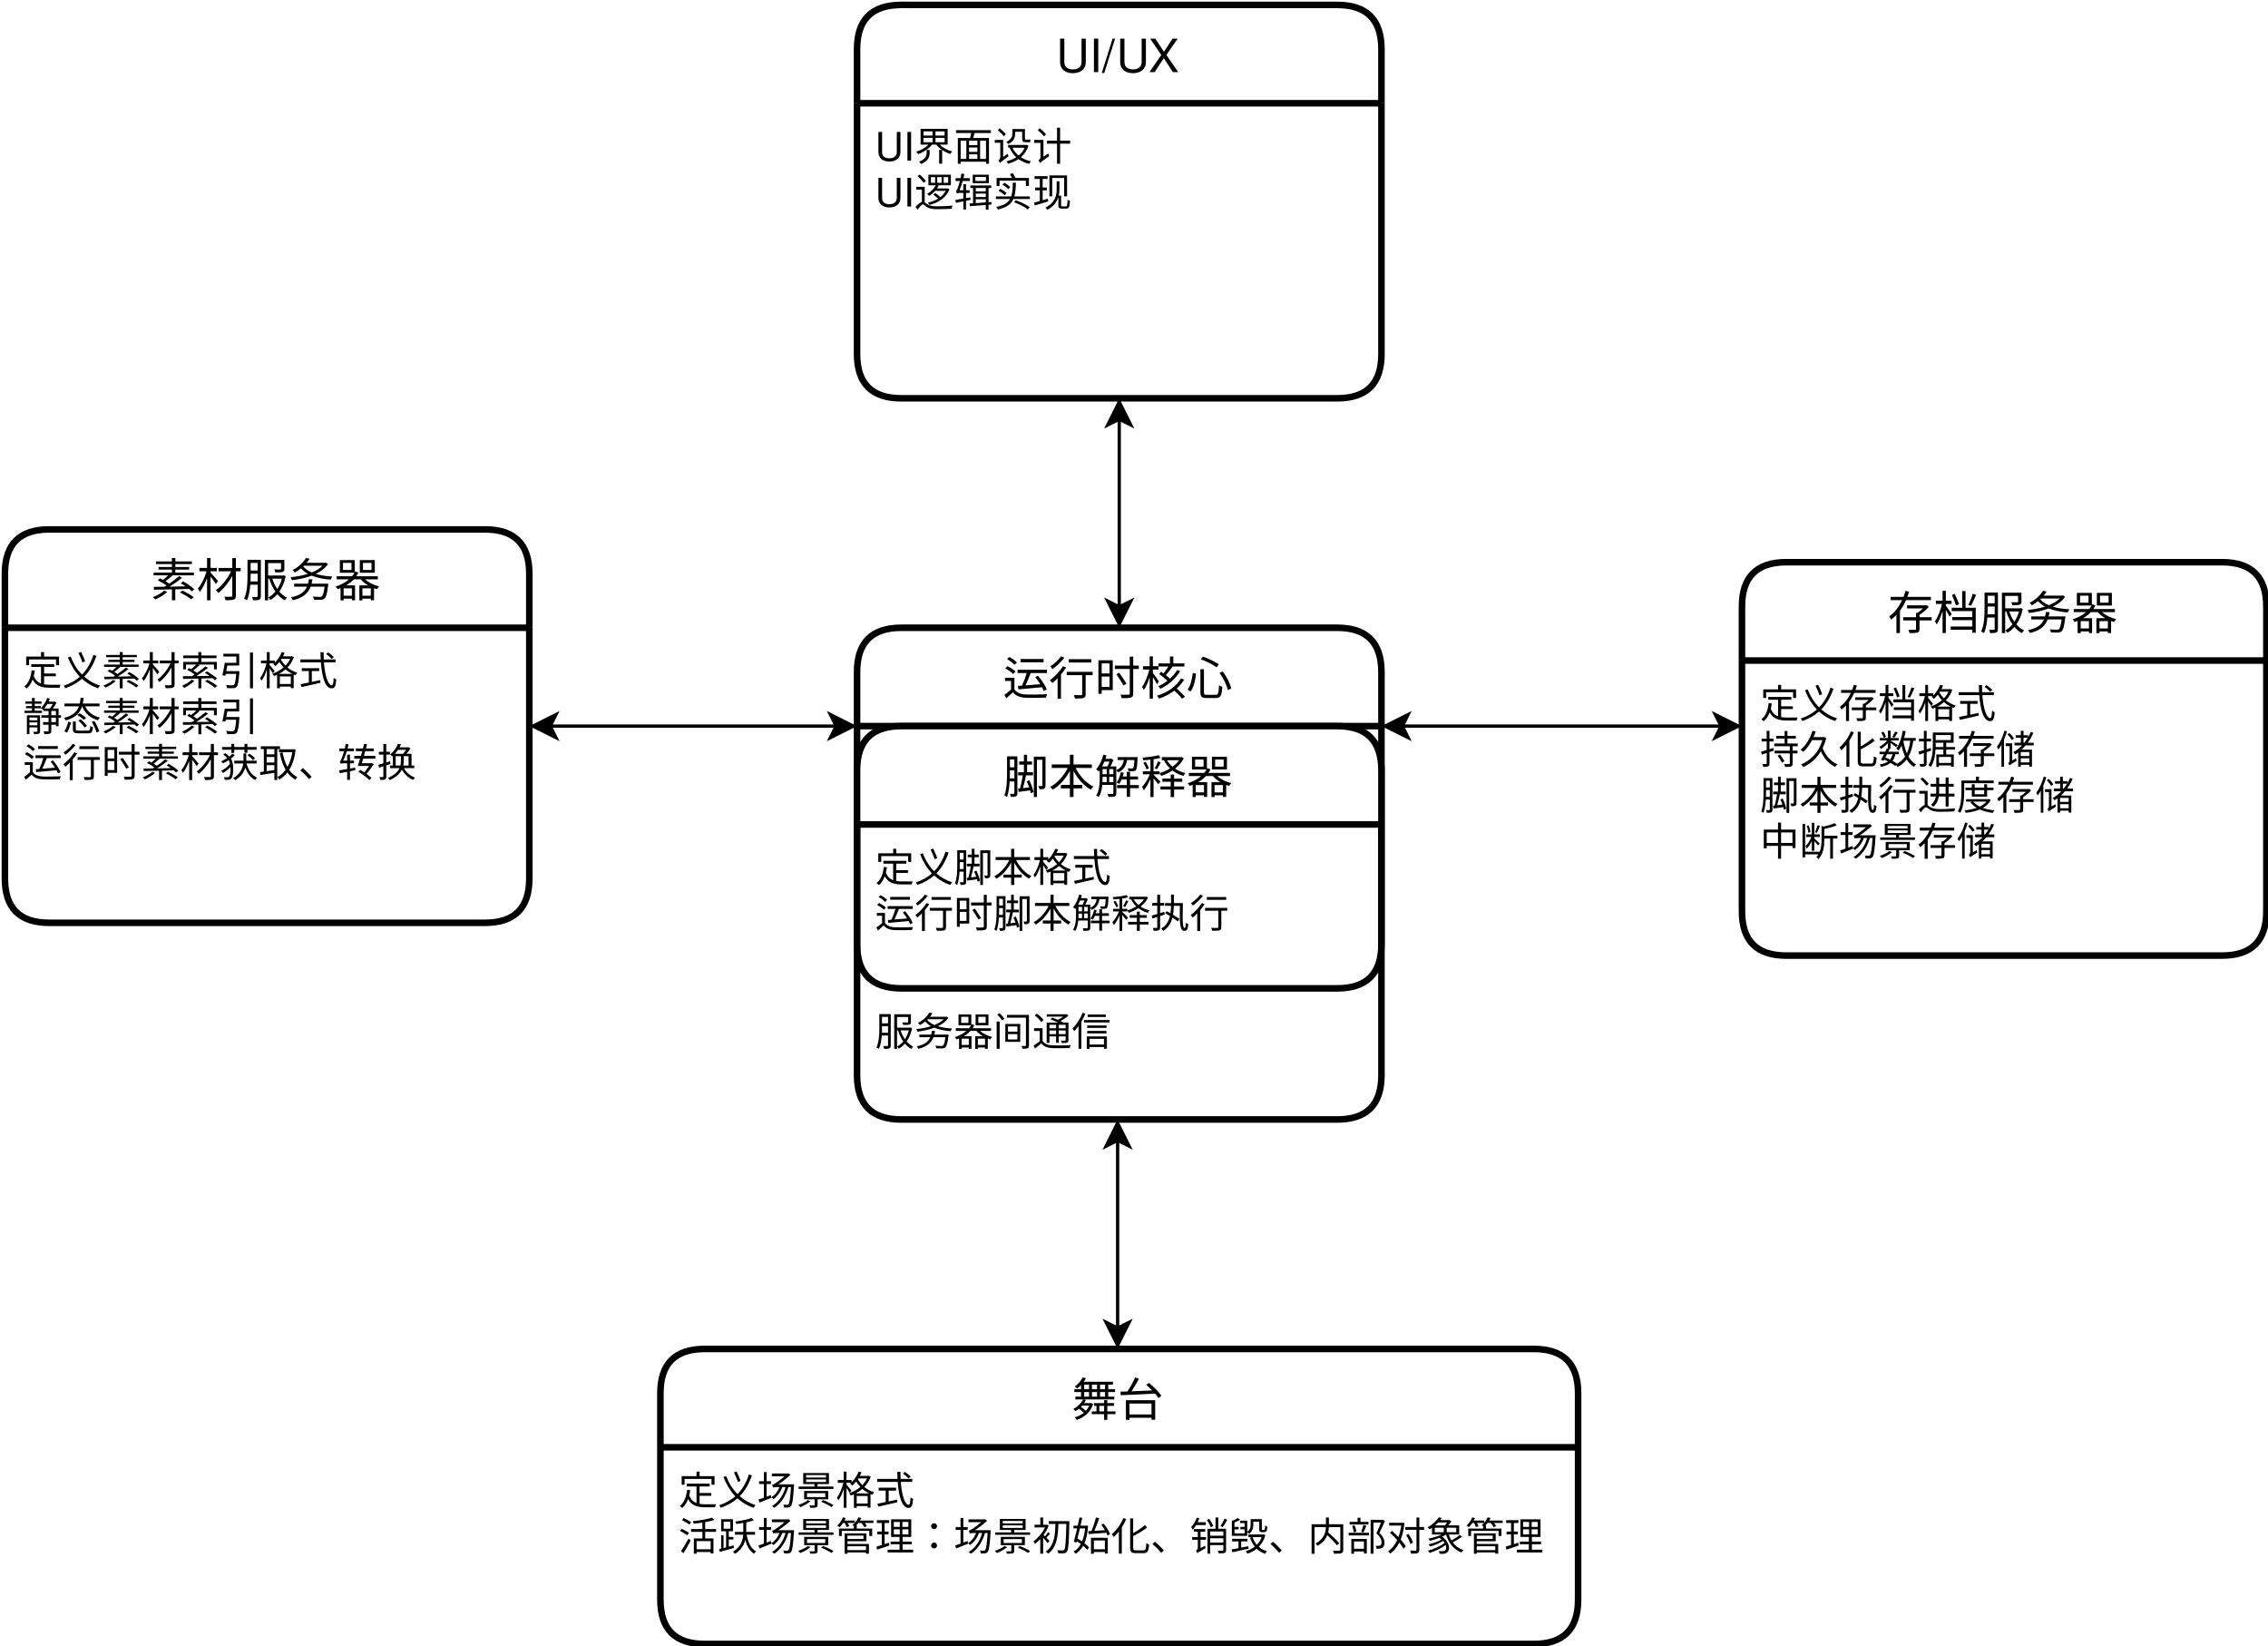
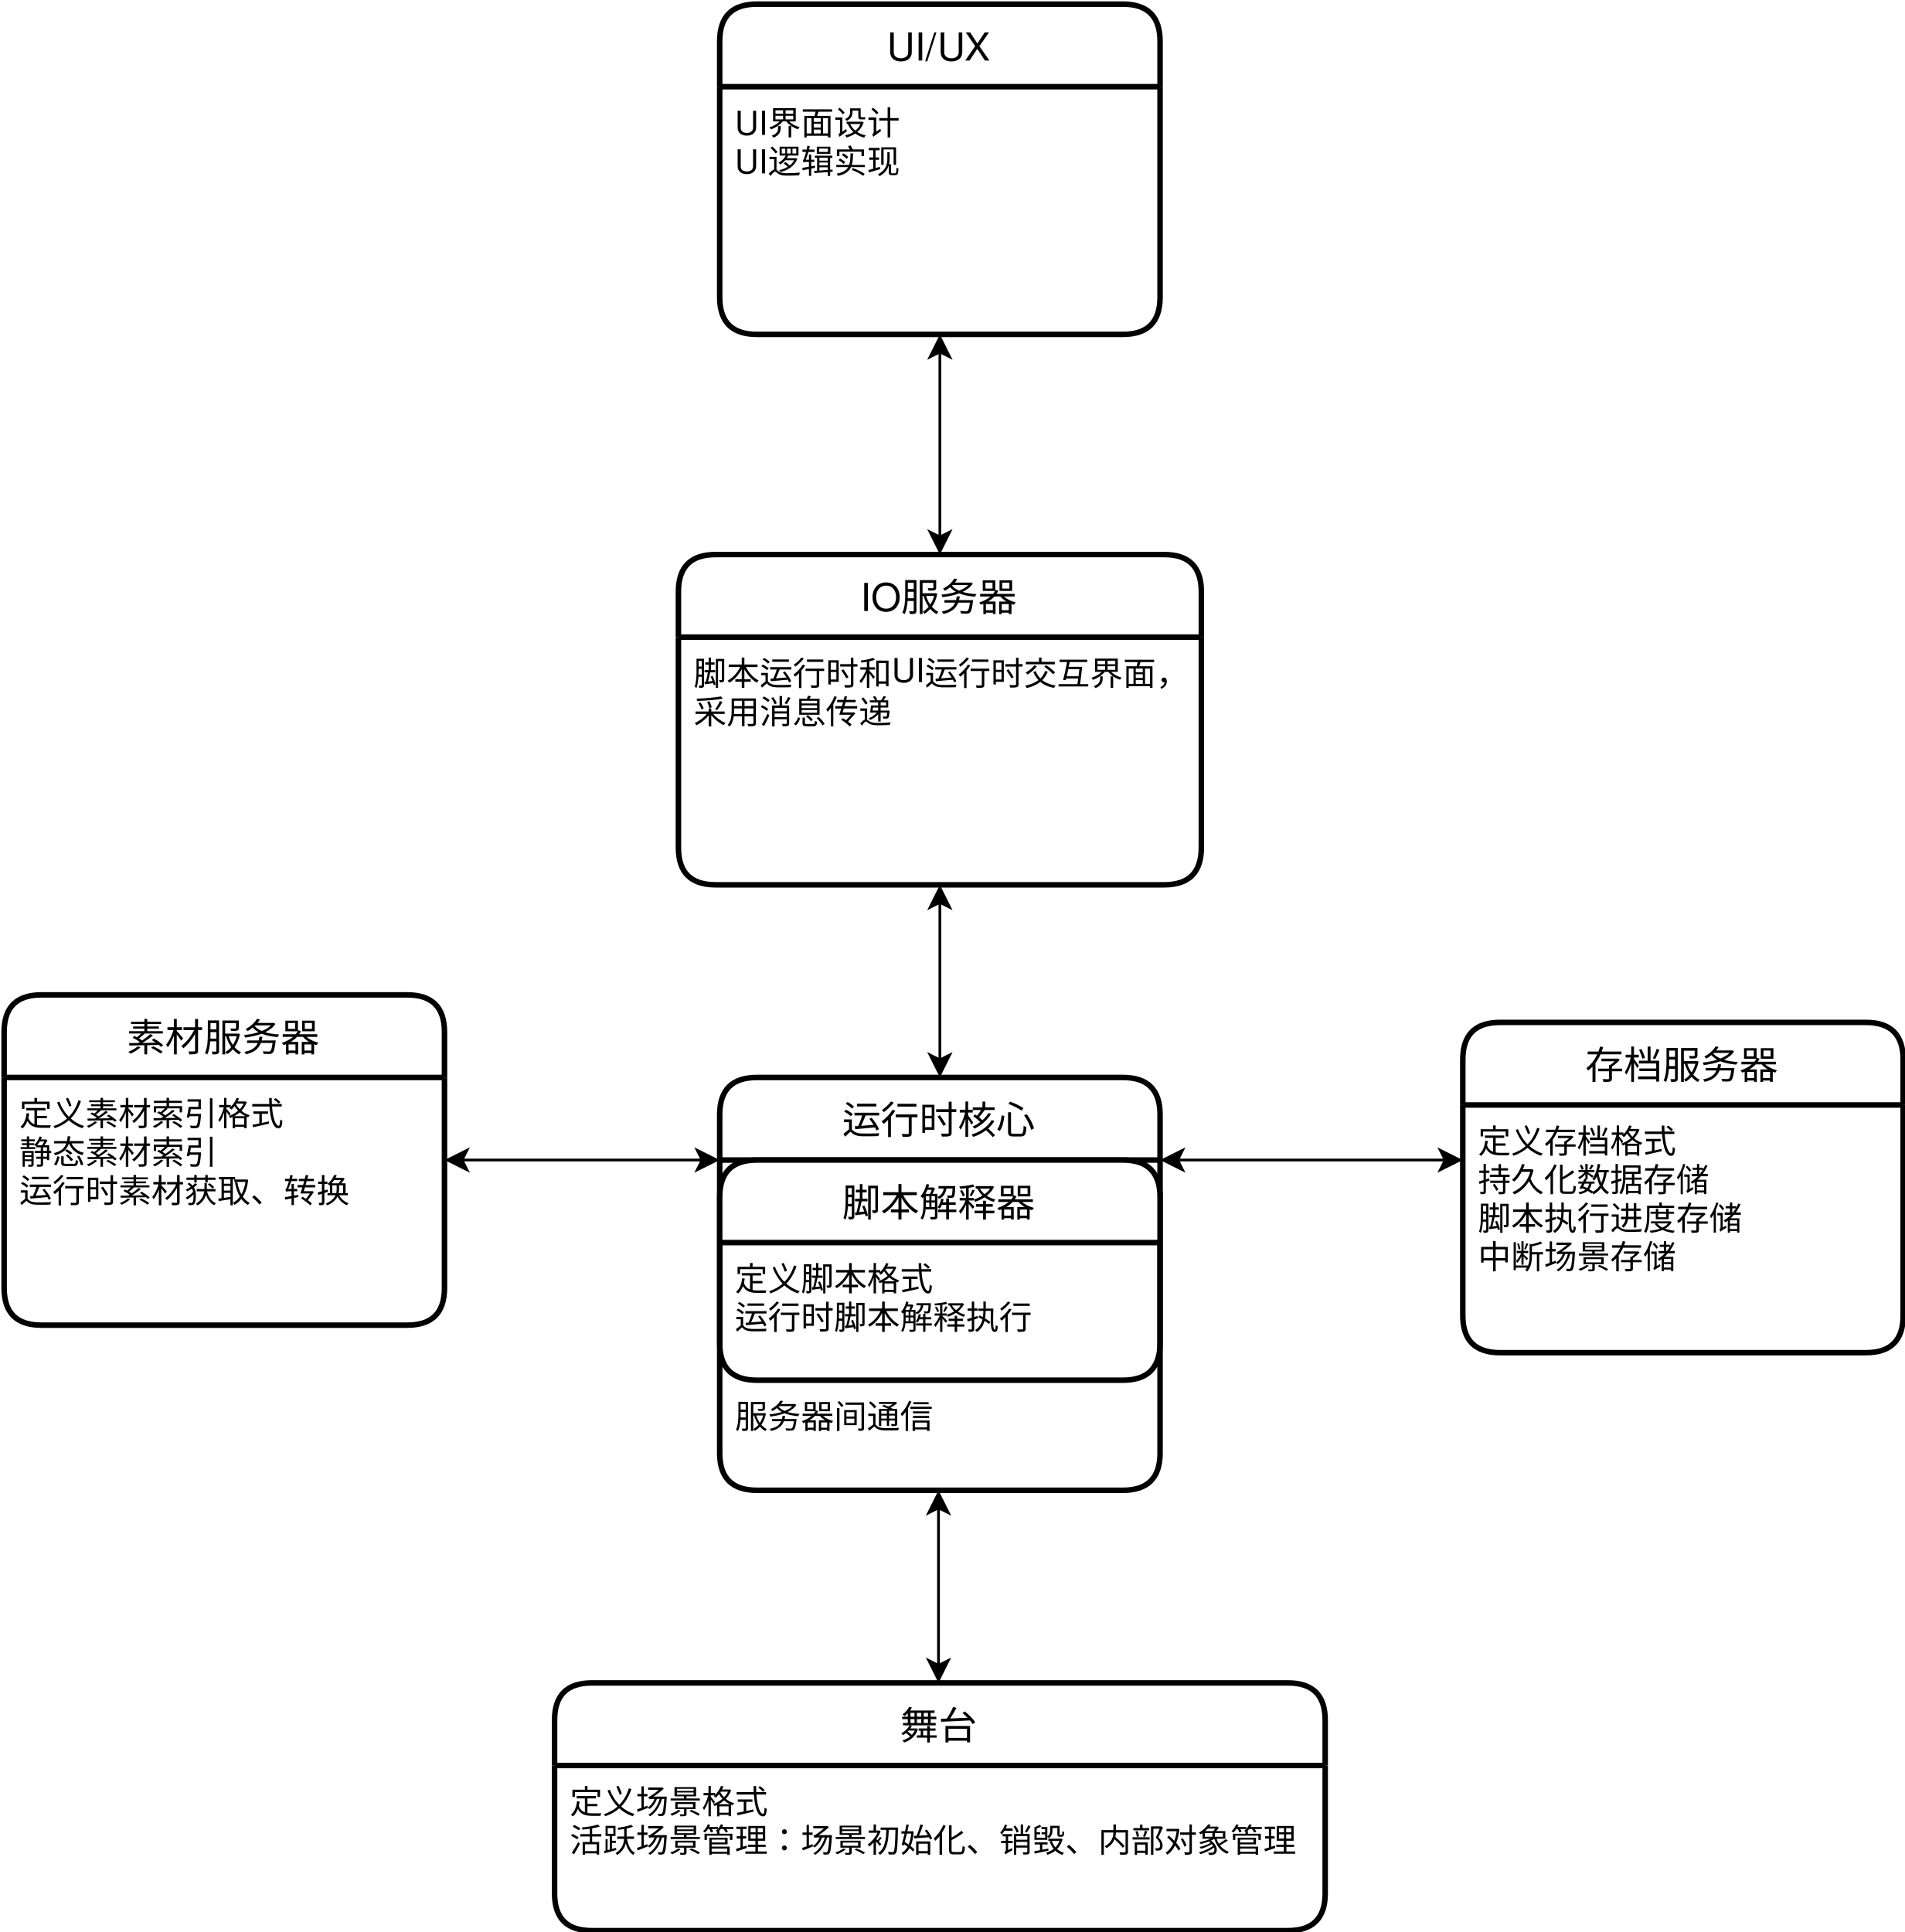
- <svg xmlns="http://www.w3.org/2000/svg" version="1.1" width="692px" height="502px" viewBox="-0.5 -0.5 692 502" content="&lt;mxfile host=&quot;app.diagrams.net&quot; modified=&quot;2023-09-10T13:27:26.175Z&quot; agent=&quot;5.0 (Windows NT 10.0; Win64; x64) AppleWebKit/537.36 (KHTML, like Gecko) Chrome/116.0.0.0 Safari/537.36&quot; etag=&quot;ZQP-A4LzWrc2HsnstmqD&quot; version=&quot;20.8.21&quot; type=&quot;device&quot;&gt;&lt;diagram id=&quot;EF2RwQiEzDKI9R7edo3s&quot; name=&quot;Page-1&quot;&gt;7Zrbbts4EIafhpctdDZ1Kdlyd9EstkUQbHKptRhbiCwakpzYffqdoUgdGdtp43QT+CrkkDOkyI+/hlaIPV3vvhTxZvUXT1hGLCPZEXtGLMukvg1/0LKvLa7n1IZlkSayU2u4Tn8waTSkdZsmrOx1rDjPqnTTNy54nrNF1bPFRcGf+t3uedYfdRMv2chwvYizsfWfNKlWtZVak9b+B0uXKzWy6fl1yzpWnWWIchUn/Kk2iYezI2JPC86rurTeTVmGi6fWpV6B+TOtzcQKllenOOxuvi+/3339u6Th9uErjZLdZv7JlGEe42wrn1jOttqrJWB5EuBKQm2RxWWZLogdllVcVGPzqlpnYDChWPBtnjAc3IAaTLLY33Yrd1j57KrqbNdtnO1VbZdWtzIiljteUGudsKJ8xisjn5Ilvc2W6/SF8TWDMaHDU7vFrgRw1dldZStYFlfpYx+RWJK2bMI1I3zjKczEMuSpsA0ZR54JMPRDlHxbLJj06m7pIJBjHgkEm7Rk1SgQFDqP3ZoEMS+hx77Q8+b0OK8Ej3ks0Lnhcd8cnpaXOwXFCfC0wNx1eXmX8KiXRLPpxk/SMwxkvjE9ljemJ5qQ0CGBQSKP+DPi14UpoTMSuYQGJDCx4PskoCPUyqd0ncU51MLFKs2Sq3jPt7j4gNviQdXCFS/SHzyvYsWaoFHmLbbR63GNnhKMFkl0uod26WM6qi7nYoigBX9oEg4L/VkJ/b8psIzGdBWXlZqKyjCwNYnLVXME4ixd5nhawJsVhzh9ZEXFdgdJla2fzCECE1nvoGx6GpYbRx23PVBeTMVEQ4VLgoj4AYkcEvqE+jpOaovoHE6J72ITdIBybaFzgsTZpjjkkS/8fOxFDULNk0J2A1ASzkUvilDSqfADD08XiRIakXAiIAYv6GOrYSHOjATCHSgPxgqqdj5j91UD1pRnHCiY5Vzwfp9m2cBUbuJFmi+vhNfMGSCLQCIoKeTJgRyg4hvFZPxvA3LBq7jq1IE4ResYwcMH/TiYe5VenYahfy4KbUdPIewmFWCZJLAv2nRGbRomxib97dJka9IdjTTpMDkgRB5qBwpBHcAVME2FRnioOaGhpCHqxIY+luCsp0jUEVMRWEpJARonHY2qVSsUUwFivSMhYU4U2zGkJwouxg7rQSD2XBfgowlYowbvSMB0yRUAQokfybdQaFxU6ldVivZFyrHG+970eZt9Py19Gp/iIxoFCU1YJz0TQm1dgAkOEog8Cp6OgrLMRdYU6DUDSRRyAvJEw47oNYkRZGgOlnFqc2FpmlyMj1Lp42QCoT3QBx4OZ2jKaQzm8/Fk6TXyKi2e3tnwpCM8b/6ESDe3Fy36VS0a/hpk/v6EydftNh5IcdrrO1ggXkxwVsNIFuDQtuKDDj6eeyk/IGSmUrQIY+HFavwme/+Hm568//+XnEPxN8g5nr0m168cId7Qh9oXCXhtCWh+GzyqAe7ZNMDSJ6KDmwrFPADvSnDWJ3iZvtykn4Hi8NF7dbWgZwND8+VJk6nqLrUHMtUDcnMKdKML88d7r1jnIuVsEuJovnAf+OkN0wrxC2ydN0ia5v204uNt7MslwDw1Q3TOtrNv//X58gHRMv3Pbi9NcIY3gJM/IY5C2UMV+OmPiFBt/7Om7t7+f5Id/Qc=&lt;/diagram&gt;&lt;/mxfile&gt;" style="background-color: rgb(255, 255, 255);">
+ <svg xmlns="http://www.w3.org/2000/svg" version="1.1" width="692px" height="702px" viewBox="-0.5 -0.5 692 702" content="&lt;mxfile host=&quot;app.diagrams.net&quot; modified=&quot;2023-09-19T15:06:42.664Z&quot; agent=&quot;Mozilla/5.0 (Windows NT 10.0; Win64; x64) AppleWebKit/537.36 (KHTML, like Gecko) Chrome/117.0.0.0 Safari/537.36&quot; etag=&quot;1RzFQqONbidmf0RCzNRd&quot; version=&quot;21.7.4&quot; type=&quot;device&quot;&gt;&lt;diagram id=&quot;EF2RwQiEzDKI9R7edo3s&quot; name=&quot;Page-1&quot;&gt;7Zpbc5s6EMc/jR7d4W7xCDZOO8mZtpOmJ3nkGGIzwcYDOLb76c+ukDAXBTsX3NbjmcxEWrQrgX76awUm+mixvUr91fyfJAhjoinBluhjomkqtXX4h5Ydtwx1bpmlUcBte8Nt9CvkRoVb11EQZrWGeZLEebSqG6fJchlO85rNT9NkU2/2mMT1Xlf+LGwZbqd+3Lb+GwX5vLBSbbi3fw6j2Vz0rFp2cWXhi8Y8RDb3g2RTmNjN6R7RR2mS5EVpsR2FMT498VyKJzB54Wo5sDRc5sc4bO++z74/XH/NqLt+uqZesF1NBioP8+zHa37HfLT5TjyCcBk4+CShNo39LIumRHez3E/ztnmeL2IwqFBMk/UyCLFzBWowyHR3X608YOWTKarjbfXieCdq2yi/5xGxXPGC2t4JK8Kn/WT4XYZBbbL5c7oKk0UIfUKDzX6KTQ7gvDK7wpaGsZ9Hz3VEfE7arAxX9vAtiWAkmsKXha7wOHxRgKEeIkvW6TTkXtUpbQQy1AOBYJJmYd4KBIXKbe9NjJjX0KNf6Dk5PcYHwaMeCtQ3PObJ4dnz8iCgOAKePTAPVV7+SnjEJlFOuvJGepqB1BPTo1lterwhcQ3iKMSziD0mdlEYETomnkmoQxwVC7ZNHNpCLdtEi9hfQs2dzqM4uPF3yRofPuA2fRI1d56k0a9kmfuCNUYjz1t0pdbiFj05GHsk0ekRrnMf1RB1PhaFBU2TpzLh0NA/zKD9NwGWUppu/CwXQxEZBl4N/GxeLgE/jmZLXC3gHaZdnD6HaR5uO0nlVwdqE4Ehr1dQVi0Jy6WjjNsaKK+mYiihwiSOR2yHeAZxbUJtGSeFhTV2R8Q28RI0gHJhoROCxOkqW+SezfxsbEUVQtWjQlYDUOJOWCuKUNIR8wMPSxaJEuoRd8ggBi9oo4tuIc6YOMwdKHfaCipmPg4f8xKsURInQMF4mTDeH6M4bpiylT+NlrMb5jU2GsgikAhKBHmywzvIk5Vg0v+vBDlNcj+v1IE4QWsbwe6FfhjMnUivjsPQ7otC3ZBTCLNJGVgqcfSLNvWoTc3EWKW/XZp0SbojkSYZJh1CZKF2oBAUAUwG04hphIWa4ypCGrxKbGijMc5qikQNNhSGJZcUoHFY0ahCtVw2FCDWOhASxkTxOoa0WMHE2G7RCcSeyAKcm4CVavAXCZgsuQJAKLE9vgu5ykWl3qtStC5Shtae97LNaeb9uPSpvYoPaBQkNG6R9AwJ1WUBhtiJw/IouDsKyjJhWZMj1wwkkckJyBN1K6JXJkaQoRlYxqFNmKW8ZGJ8lEobB+Mw7YE2cHM4QpUPozGe85Olj8irpHhaveFJW3h++XrJo3pUKFUz63mUZGeyT5tG2fKtqZG7dJyvAA4NLHdfOlsZLMMxeMFmLxdsJjPF4Q8PdkyiwFI/GdIh/mFzg4mLhfEoK4D6oH4Z6IcnPBslyT7DQ1u5Ut+V88jI6m3vE29DG2C9CEix5bHNA9pQ/SI27xab5gtp5dhDm9mb2mhHqg3kIXhWK1a/c9mBXoKie+l9+AmJ9gaG5MuXJFOWHao7MuUOuTkGutaB/fz2Fa0vUnqTEEPyhb0jZcXsgr0B5slBQdME21RIObuJfb0EqLJcVDazRm8ze/qv35cPmJAVfqqfSYzmWePoT5itUHpTBT7wI+aP64eb2eebq8HPH4+b2fppMxoN2tIApxJtcnd/yRtkWiDh8uhkclCeJk7zCUA23e1kEg+h7XMlxTzC9XihpvzowDYG/j4N8g1VJB4exsIvhe1Xs3/6/nBgql9ePH/GO3TZ8CTfAM9kc2jsBNLdotDgrkyOn40KhT20aH7bbqM3jqTqW/eaRiC1mZW8eaeB6v43pEXz/U9xde9/&lt;/diagram&gt;&lt;/mxfile&gt;" style="background-color: rgb(255, 255, 255);">
  <defs />
  <g>
-     <path d="M 427.37 221 L 524.63 221" fill="none" stroke="rgb(0, 0, 0)" stroke-miterlimit="10" pointer-events="stroke" />
-     <path d="M 422.12 221 L 429.12 217.5 L 427.37 221 L 429.12 224.5 Z" fill="rgb(0, 0, 0)" stroke="rgb(0, 0, 0)" stroke-miterlimit="10" pointer-events="all" />
-     <path d="M 529.88 221 L 522.88 224.5 L 524.63 221 L 522.88 217.5 Z" fill="rgb(0, 0, 0)" stroke="rgb(0, 0, 0)" stroke-miterlimit="10" pointer-events="all" />
-     <path d="M 167.37 221 L 254.63 221" fill="none" stroke="rgb(0, 0, 0)" stroke-miterlimit="10" pointer-events="stroke" />
-     <path d="M 162.12 221 L 169.12 217.5 L 167.37 221 L 169.12 224.5 Z" fill="rgb(0, 0, 0)" stroke="rgb(0, 0, 0)" stroke-miterlimit="10" pointer-events="all" />
-     <path d="M 259.88 221 L 252.88 224.5 L 254.63 221 L 252.88 217.5 Z" fill="rgb(0, 0, 0)" stroke="rgb(0, 0, 0)" stroke-miterlimit="10" pointer-events="all" />
-     <path d="M 341 184.63 L 341 127.37" fill="none" stroke="rgb(0, 0, 0)" stroke-miterlimit="10" pointer-events="stroke" />
-     <path d="M 341 189.88 L 337.5 182.88 L 341 184.63 L 344.5 182.88 Z" fill="rgb(0, 0, 0)" stroke="rgb(0, 0, 0)" stroke-miterlimit="10" pointer-events="all" />
-     <path d="M 341 122.12 L 344.5 129.12 L 341 127.37 L 337.5 129.12 Z" fill="rgb(0, 0, 0)" stroke="rgb(0, 0, 0)" stroke-miterlimit="10" pointer-events="all" />
-     <path d="M 161 191 L 161 174.5 Q 161 161 147.5 161 L 14.5 161 Q 1 161 1 174.5 L 1 191" fill="rgb(255, 255, 255)" stroke="rgb(0, 0, 0)" stroke-width="2" stroke-miterlimit="10" pointer-events="all" />
-     <path d="M 1 191 L 1 267.5 Q 1 281 14.5 281 L 147.5 281 Q 161 281 161 267.5 L 161 191" fill="none" stroke="rgb(0, 0, 0)" stroke-width="2" stroke-miterlimit="10" pointer-events="none" />
-     <path d="M 1 191 L 161 191" fill="none" stroke="rgb(0, 0, 0)" stroke-width="2" stroke-miterlimit="10" pointer-events="none" />
-     <g fill="rgb(0, 0, 0)" font-family="Helvetica" pointer-events="none" text-anchor="middle" font-size="14px">
-       <text x="80.5" y="181.5">素材服务器</text>
+     <path d="M 427.37 421 L 524.63 421" fill="none" stroke="rgb(0, 0, 0)" stroke-miterlimit="10" pointer-events="stroke" />
+     <path d="M 422.12 421 L 429.12 417.5 L 427.37 421 L 429.12 424.5 Z" fill="rgb(0, 0, 0)" stroke="rgb(0, 0, 0)" stroke-miterlimit="10" pointer-events="all" />
+     <path d="M 529.88 421 L 522.88 424.5 L 524.63 421 L 522.88 417.5 Z" fill="rgb(0, 0, 0)" stroke="rgb(0, 0, 0)" stroke-miterlimit="10" pointer-events="all" />
+     <path d="M 167.37 421 L 254.63 421" fill="none" stroke="rgb(0, 0, 0)" stroke-miterlimit="10" pointer-events="stroke" />
+     <path d="M 162.12 421 L 169.12 417.5 L 167.37 421 L 169.12 424.5 Z" fill="rgb(0, 0, 0)" stroke="rgb(0, 0, 0)" stroke-miterlimit="10" pointer-events="all" />
+     <path d="M 259.88 421 L 252.88 424.5 L 254.63 421 L 252.88 417.5 Z" fill="rgb(0, 0, 0)" stroke="rgb(0, 0, 0)" stroke-miterlimit="10" pointer-events="all" />
+     <path d="M 341 384.63 L 341 327.37" fill="none" stroke="rgb(0, 0, 0)" stroke-miterlimit="10" pointer-events="stroke" />
+     <path d="M 341 389.88 L 337.5 382.88 L 341 384.63 L 344.5 382.88 Z" fill="rgb(0, 0, 0)" stroke="rgb(0, 0, 0)" stroke-miterlimit="10" pointer-events="all" />
+     <path d="M 341 322.12 L 344.5 329.12 L 341 327.37 L 337.5 329.12 Z" fill="rgb(0, 0, 0)" stroke="rgb(0, 0, 0)" stroke-miterlimit="10" pointer-events="all" />
+     <path d="M 161 391 L 161 374.5 Q 161 361 147.5 361 L 14.5 361 Q 1 361 1 374.5 L 1 391" fill="rgb(255, 255, 255)" stroke="rgb(0, 0, 0)" stroke-width="2" stroke-miterlimit="10" pointer-events="all" />
+     <path d="M 1 391 L 1 467.5 Q 1 481 14.5 481 L 147.5 481 Q 161 481 161 467.5 L 161 391" fill="none" stroke="rgb(0, 0, 0)" stroke-width="2" stroke-miterlimit="10" pointer-events="none" />
+     <path d="M 1 391 L 161 391" fill="none" stroke="rgb(0, 0, 0)" stroke-width="2" stroke-miterlimit="10" pointer-events="none" />
+     <g fill="rgb(0, 0, 0)" font-family="Helvetica" text-anchor="middle" font-size="14px">
+       <text x="80.5" y="381.5">素材服务器</text>
    </g>
-     <g fill="rgb(0, 0, 0)" font-family="Helvetica" pointer-events="none" font-size="12px">
-       <text x="6.5" y="208.5">定义素材索引格式</text>
-       <text x="6.5" y="222.5">静态素材索引</text>
-       <text x="6.5" y="236.5">运行时素材获取、转换</text>
+     <rect x="1" y="391" width="160" height="90" fill="none" stroke="none" pointer-events="all" />
+     <g fill="rgb(0, 0, 0)" font-family="Helvetica" font-size="12px">
+       <text x="6.5" y="408.5">定义素材索引格式</text>
+       <text x="6.5" y="422.5">静态素材索引</text>
+       <text x="6.5" y="436.5">运行时素材获取、转换</text>
    </g>
-     <path d="M 691 201 L 691 184.5 Q 691 171 677.5 171 L 544.5 171 Q 531 171 531 184.5 L 531 201" fill="rgb(255, 255, 255)" stroke="rgb(0, 0, 0)" stroke-width="2" stroke-miterlimit="10" pointer-events="none" />
-     <path d="M 531 201 L 531 277.5 Q 531 291 544.5 291 L 677.5 291 Q 691 291 691 277.5 L 691 201" fill="none" stroke="rgb(0, 0, 0)" stroke-width="2" stroke-miterlimit="10" pointer-events="none" />
-     <path d="M 531 201 L 691 201" fill="none" stroke="rgb(0, 0, 0)" stroke-width="2" stroke-miterlimit="10" pointer-events="none" />
-     <g fill="rgb(0, 0, 0)" font-family="Helvetica" pointer-events="none" text-anchor="middle" font-size="14px">
-       <text x="610.5" y="191.5">存档服务器</text>
+     <path d="M 691 401 L 691 384.5 Q 691 371 677.5 371 L 544.5 371 Q 531 371 531 384.5 L 531 401" fill="rgb(255, 255, 255)" stroke="rgb(0, 0, 0)" stroke-width="2" stroke-miterlimit="10" pointer-events="all" />
+     <path d="M 531 401 L 531 477.5 Q 531 491 544.5 491 L 677.5 491 Q 691 491 691 477.5 L 691 401" fill="none" stroke="rgb(0, 0, 0)" stroke-width="2" stroke-miterlimit="10" pointer-events="none" />
+     <path d="M 531 401 L 691 401" fill="none" stroke="rgb(0, 0, 0)" stroke-width="2" stroke-miterlimit="10" pointer-events="none" />
+     <g fill="rgb(0, 0, 0)" font-family="Helvetica" text-anchor="middle" font-size="14px">
+       <text x="610.5" y="391.5">存档服务器</text>
    </g>
-     <g fill="rgb(0, 0, 0)" font-family="Helvetica" pointer-events="none" font-size="12px">
-       <text x="536.5" y="218.5">定义存档格式</text>
-       <text x="536.5" y="232.5">持久化数据存储</text>
-       <text x="536.5" y="246.5">脚本执行进度存储</text>
-       <text x="536.5" y="260.5">中断场景存储</text>
+     <rect x="531" y="401" width="160" height="90" fill="none" stroke="none" pointer-events="all" />
+     <g fill="rgb(0, 0, 0)" font-family="Helvetica" font-size="12px">
+       <text x="536.5" y="418.5">定义存档格式</text>
+       <text x="536.5" y="432.5">持久化数据存储</text>
+       <text x="536.5" y="446.5">脚本执行进度存储</text>
+       <text x="536.5" y="460.5">中断场景存储</text>
    </g>
-     <path d="M 481 441 L 481 424.5 Q 481 411 467.5 411 L 214.5 411 Q 201 411 201 424.5 L 201 441" fill="rgb(255, 255, 255)" stroke="rgb(0, 0, 0)" stroke-width="2" stroke-miterlimit="10" pointer-events="none" />
-     <path d="M 201 441 L 201 487.5 Q 201 501 214.5 501 L 467.5 501 Q 481 501 481 487.5 L 481 441" fill="none" stroke="rgb(0, 0, 0)" stroke-width="2" stroke-miterlimit="10" pointer-events="none" />
-     <path d="M 201 441 L 481 441" fill="none" stroke="rgb(0, 0, 0)" stroke-width="2" stroke-miterlimit="10" pointer-events="none" />
-     <g fill="rgb(0, 0, 0)" font-family="Helvetica" pointer-events="none" text-anchor="middle" font-size="14px">
-       <text x="340.5" y="431.5">舞台</text>
+     <path d="M 481 641 L 481 624.5 Q 481 611 467.5 611 L 214.5 611 Q 201 611 201 624.5 L 201 641" fill="rgb(255, 255, 255)" stroke="rgb(0, 0, 0)" stroke-width="2" stroke-miterlimit="10" pointer-events="all" />
+     <path d="M 201 641 L 201 687.5 Q 201 701 214.5 701 L 467.5 701 Q 481 701 481 687.5 L 481 641" fill="none" stroke="rgb(0, 0, 0)" stroke-width="2" stroke-miterlimit="10" pointer-events="none" />
+     <path d="M 201 641 L 481 641" fill="none" stroke="rgb(0, 0, 0)" stroke-width="2" stroke-miterlimit="10" pointer-events="none" />
+     <g fill="rgb(0, 0, 0)" font-family="Helvetica" text-anchor="middle" font-size="14px">
+       <text x="340.5" y="631.5">舞台</text>
    </g>
-     <g fill="rgb(0, 0, 0)" font-family="Helvetica" pointer-events="none" font-size="12px">
-       <text x="206.5" y="458.5">定义场景格式</text>
-       <text x="206.5" y="472.5">活跃场景管理：场景初始化、销毁、内部对象管理</text>
+     <rect x="201" y="641" width="280" height="60" fill="none" stroke="none" pointer-events="all" />
+     <g fill="rgb(0, 0, 0)" font-family="Helvetica" font-size="12px">
+       <text x="206.5" y="658.5">定义场景格式</text>
+       <text x="206.5" y="672.5">活跃场景管理：场景初始化、销毁、内部对象管理</text>
    </g>
-     <path d="M 421 31 L 421 14.5 Q 421 1 407.5 1 L 274.5 1 Q 261 1 261 14.5 L 261 31" fill="rgb(255, 255, 255)" stroke="rgb(0, 0, 0)" stroke-width="2" stroke-miterlimit="10" pointer-events="none" />
+     <path d="M 436 231 L 436 214.5 Q 436 201 422.5 201 L 259.5 201 Q 246 201 246 214.5 L 246 231" fill="rgb(255, 255, 255)" stroke="rgb(0, 0, 0)" stroke-width="2" stroke-miterlimit="10" pointer-events="all" />
+     <path d="M 246 231 L 246 307.5 Q 246 321 259.5 321 L 422.5 321 Q 436 321 436 307.5 L 436 231" fill="none" stroke="rgb(0, 0, 0)" stroke-width="2" stroke-miterlimit="10" pointer-events="none" />
+     <path d="M 246 231 L 436 231" fill="none" stroke="rgb(0, 0, 0)" stroke-width="2" stroke-miterlimit="10" pointer-events="none" />
+     <g fill="rgb(0, 0, 0)" font-family="Helvetica" text-anchor="middle" font-size="14px">
+       <text x="340.5" y="221.5">IO服务器</text>
+     </g>
+     <rect x="246" y="231" width="190" height="90" fill="none" stroke="none" pointer-events="all" />
+     <g fill="rgb(0, 0, 0)" font-family="Helvetica" font-size="12px">
+       <text x="251.5" y="248.5">脚本运行时和UI运行时交互界面，</text>
+       <text x="251.5" y="262.5">采用消息传递</text>
+     </g>
+     <path d="M 421 421 L 421 404.5 Q 421 391 407.5 391 L 274.5 391 Q 261 391 261 404.5 L 261 421" fill="rgb(255, 255, 255)" stroke="rgb(0, 0, 0)" stroke-width="2" stroke-miterlimit="10" pointer-events="all" />
+     <path d="M 261 421 L 261 527.5 Q 261 541 274.5 541 L 407.5 541 Q 421 541 421 527.5 L 421 421" fill="none" stroke="rgb(0, 0, 0)" stroke-width="2" stroke-miterlimit="10" pointer-events="none" />
+     <path d="M 261 421 L 421 421" fill="none" stroke="rgb(0, 0, 0)" stroke-width="2" stroke-miterlimit="10" pointer-events="none" />
+     <g fill="rgb(0, 0, 0)" font-family="Helvetica" text-anchor="middle" font-size="14px">
+       <text x="340.5" y="411.5">运行时核心</text>
+     </g>
+     <path d="M 421 451 L 421 434.5 Q 421 421 407.5 421 L 274.5 421 Q 261 421 261 434.5 L 261 451" fill="rgb(255, 255, 255)" stroke="rgb(0, 0, 0)" stroke-width="2" stroke-miterlimit="10" pointer-events="all" />
+     <path d="M 261 451 L 261 487.5 Q 261 501 274.5 501 L 407.5 501 Q 421 501 421 487.5 L 421 451" fill="none" stroke="rgb(0, 0, 0)" stroke-width="2" stroke-miterlimit="10" pointer-events="none" />
+     <path d="M 261 451 L 421 451" fill="none" stroke="rgb(0, 0, 0)" stroke-width="2" stroke-miterlimit="10" pointer-events="none" />
+     <g fill="rgb(0, 0, 0)" font-family="Helvetica" text-anchor="middle" font-size="14px">
+       <text x="340.5" y="441.5">脚本解释器</text>
+     </g>
+     <rect x="261" y="451" width="160" height="50" fill="none" stroke="none" pointer-events="all" />
+     <g fill="rgb(0, 0, 0)" font-family="Helvetica" font-size="12px">
+       <text x="266.5" y="468.5">定义脚本格式</text>
+       <text x="266.5" y="482.5">运行时脚本解释执行</text>
+     </g>
+     <rect x="261" y="501" width="160" height="40" fill="none" stroke="none" pointer-events="all" />
+     <g fill="rgb(0, 0, 0)" font-family="Helvetica" font-size="12px">
+       <text x="266.5" y="518.5">服务器间通信</text>
+     </g>
+     <path d="M 340.5 604.63 L 340.5 547.37" fill="none" stroke="rgb(0, 0, 0)" stroke-miterlimit="10" pointer-events="stroke" />
+     <path d="M 340.5 609.88 L 337 602.88 L 340.5 604.63 L 344 602.88 Z" fill="rgb(0, 0, 0)" stroke="rgb(0, 0, 0)" stroke-miterlimit="10" pointer-events="all" />
+     <path d="M 340.5 542.12 L 344 549.12 L 340.5 547.37 L 337 549.12 Z" fill="rgb(0, 0, 0)" stroke="rgb(0, 0, 0)" stroke-miterlimit="10" pointer-events="all" />
+     <path d="M 421 31 L 421 14.5 Q 421 1 407.5 1 L 274.5 1 Q 261 1 261 14.5 L 261 31" fill="rgb(255, 255, 255)" stroke="rgb(0, 0, 0)" stroke-width="2" stroke-miterlimit="10" pointer-events="all" />
    <path d="M 261 31 L 261 107.5 Q 261 121 274.5 121 L 407.5 121 Q 421 121 421 107.5 L 421 31" fill="none" stroke="rgb(0, 0, 0)" stroke-width="2" stroke-miterlimit="10" pointer-events="none" />
    <path d="M 261 31 L 421 31" fill="none" stroke="rgb(0, 0, 0)" stroke-width="2" stroke-miterlimit="10" pointer-events="none" />
-     <g fill="rgb(0, 0, 0)" font-family="Helvetica" pointer-events="none" text-anchor="middle" font-size="14px">
+     <g fill="rgb(0, 0, 0)" font-family="Helvetica" text-anchor="middle" font-size="14px">
      <text x="340.5" y="21.5">UI/UX</text>
    </g>
-     <g fill="rgb(0, 0, 0)" font-family="Helvetica" pointer-events="none" font-size="12px">
+     <rect x="261" y="31" width="160" height="90" fill="none" stroke="none" pointer-events="all" />
+     <g fill="rgb(0, 0, 0)" font-family="Helvetica" font-size="12px">
      <text x="266.5" y="48.5">UI界面设计</text>
      <text x="266.5" y="62.5">UI逻辑实现</text>
    </g>
-     <path d="M 421 221 L 421 204.5 Q 421 191 407.5 191 L 274.5 191 Q 261 191 261 204.5 L 261 221" fill="rgb(255, 255, 255)" stroke="rgb(0, 0, 0)" stroke-width="2" stroke-miterlimit="10" pointer-events="none" />
-     <path d="M 261 221 L 261 327.5 Q 261 341 274.5 341 L 407.5 341 Q 421 341 421 327.5 L 421 221" fill="none" stroke="rgb(0, 0, 0)" stroke-width="2" stroke-miterlimit="10" pointer-events="none" />
-     <path d="M 261 221 L 421 221" fill="none" stroke="rgb(0, 0, 0)" stroke-width="2" stroke-miterlimit="10" pointer-events="none" />
-     <g fill="rgb(0, 0, 0)" font-family="Helvetica" pointer-events="none" text-anchor="middle" font-size="14px">
-       <text x="340.5" y="211.5">运行时核心</text>
-     </g>
-     <path d="M 421 251 L 421 234.5 Q 421 221 407.5 221 L 274.5 221 Q 261 221 261 234.5 L 261 251" fill="rgb(255, 255, 255)" stroke="rgb(0, 0, 0)" stroke-width="2" stroke-miterlimit="10" pointer-events="none" />
-     <path d="M 261 251 L 261 287.5 Q 261 301 274.5 301 L 407.5 301 Q 421 301 421 287.5 L 421 251" fill="none" stroke="rgb(0, 0, 0)" stroke-width="2" stroke-miterlimit="10" pointer-events="none" />
-     <path d="M 261 251 L 421 251" fill="none" stroke="rgb(0, 0, 0)" stroke-width="2" stroke-miterlimit="10" pointer-events="none" />
-     <g fill="rgb(0, 0, 0)" font-family="Helvetica" pointer-events="none" text-anchor="middle" font-size="14px">
-       <text x="340.5" y="241.5">脚本解释器</text>
-     </g>
-     <g fill="rgb(0, 0, 0)" font-family="Helvetica" pointer-events="none" font-size="12px">
-       <text x="266.5" y="268.5">定义脚本格式</text>
-       <text x="266.5" y="282.5">运行时脚本解释执行</text>
-     </g>
-     <g fill="rgb(0, 0, 0)" font-family="Helvetica" pointer-events="none" font-size="12px">
-       <text x="266.5" y="318.5">服务器间通信</text>
-     </g>
-     <path d="M 340.5 404.63 L 340.5 347.37" fill="none" stroke="rgb(0, 0, 0)" stroke-miterlimit="10" pointer-events="none" />
-     <path d="M 340.5 409.88 L 337 402.88 L 340.5 404.63 L 344 402.88 Z" fill="rgb(0, 0, 0)" stroke="rgb(0, 0, 0)" stroke-miterlimit="10" pointer-events="none" />
-     <path d="M 340.5 342.12 L 344 349.12 L 340.5 347.37 L 337 349.12 Z" fill="rgb(0, 0, 0)" stroke="rgb(0, 0, 0)" stroke-miterlimit="10" pointer-events="none" />
+     <path d="M 341 194.63 L 341 127.37" fill="none" stroke="rgb(0, 0, 0)" stroke-miterlimit="10" pointer-events="stroke" />
+     <path d="M 341 199.88 L 337.5 192.88 L 341 194.63 L 344.5 192.88 Z" fill="rgb(0, 0, 0)" stroke="rgb(0, 0, 0)" stroke-miterlimit="10" pointer-events="all" />
+     <path d="M 341 122.12 L 344.5 129.12 L 341 127.37 L 337.5 129.12 Z" fill="rgb(0, 0, 0)" stroke="rgb(0, 0, 0)" stroke-miterlimit="10" pointer-events="all" />
  </g>
</svg>
